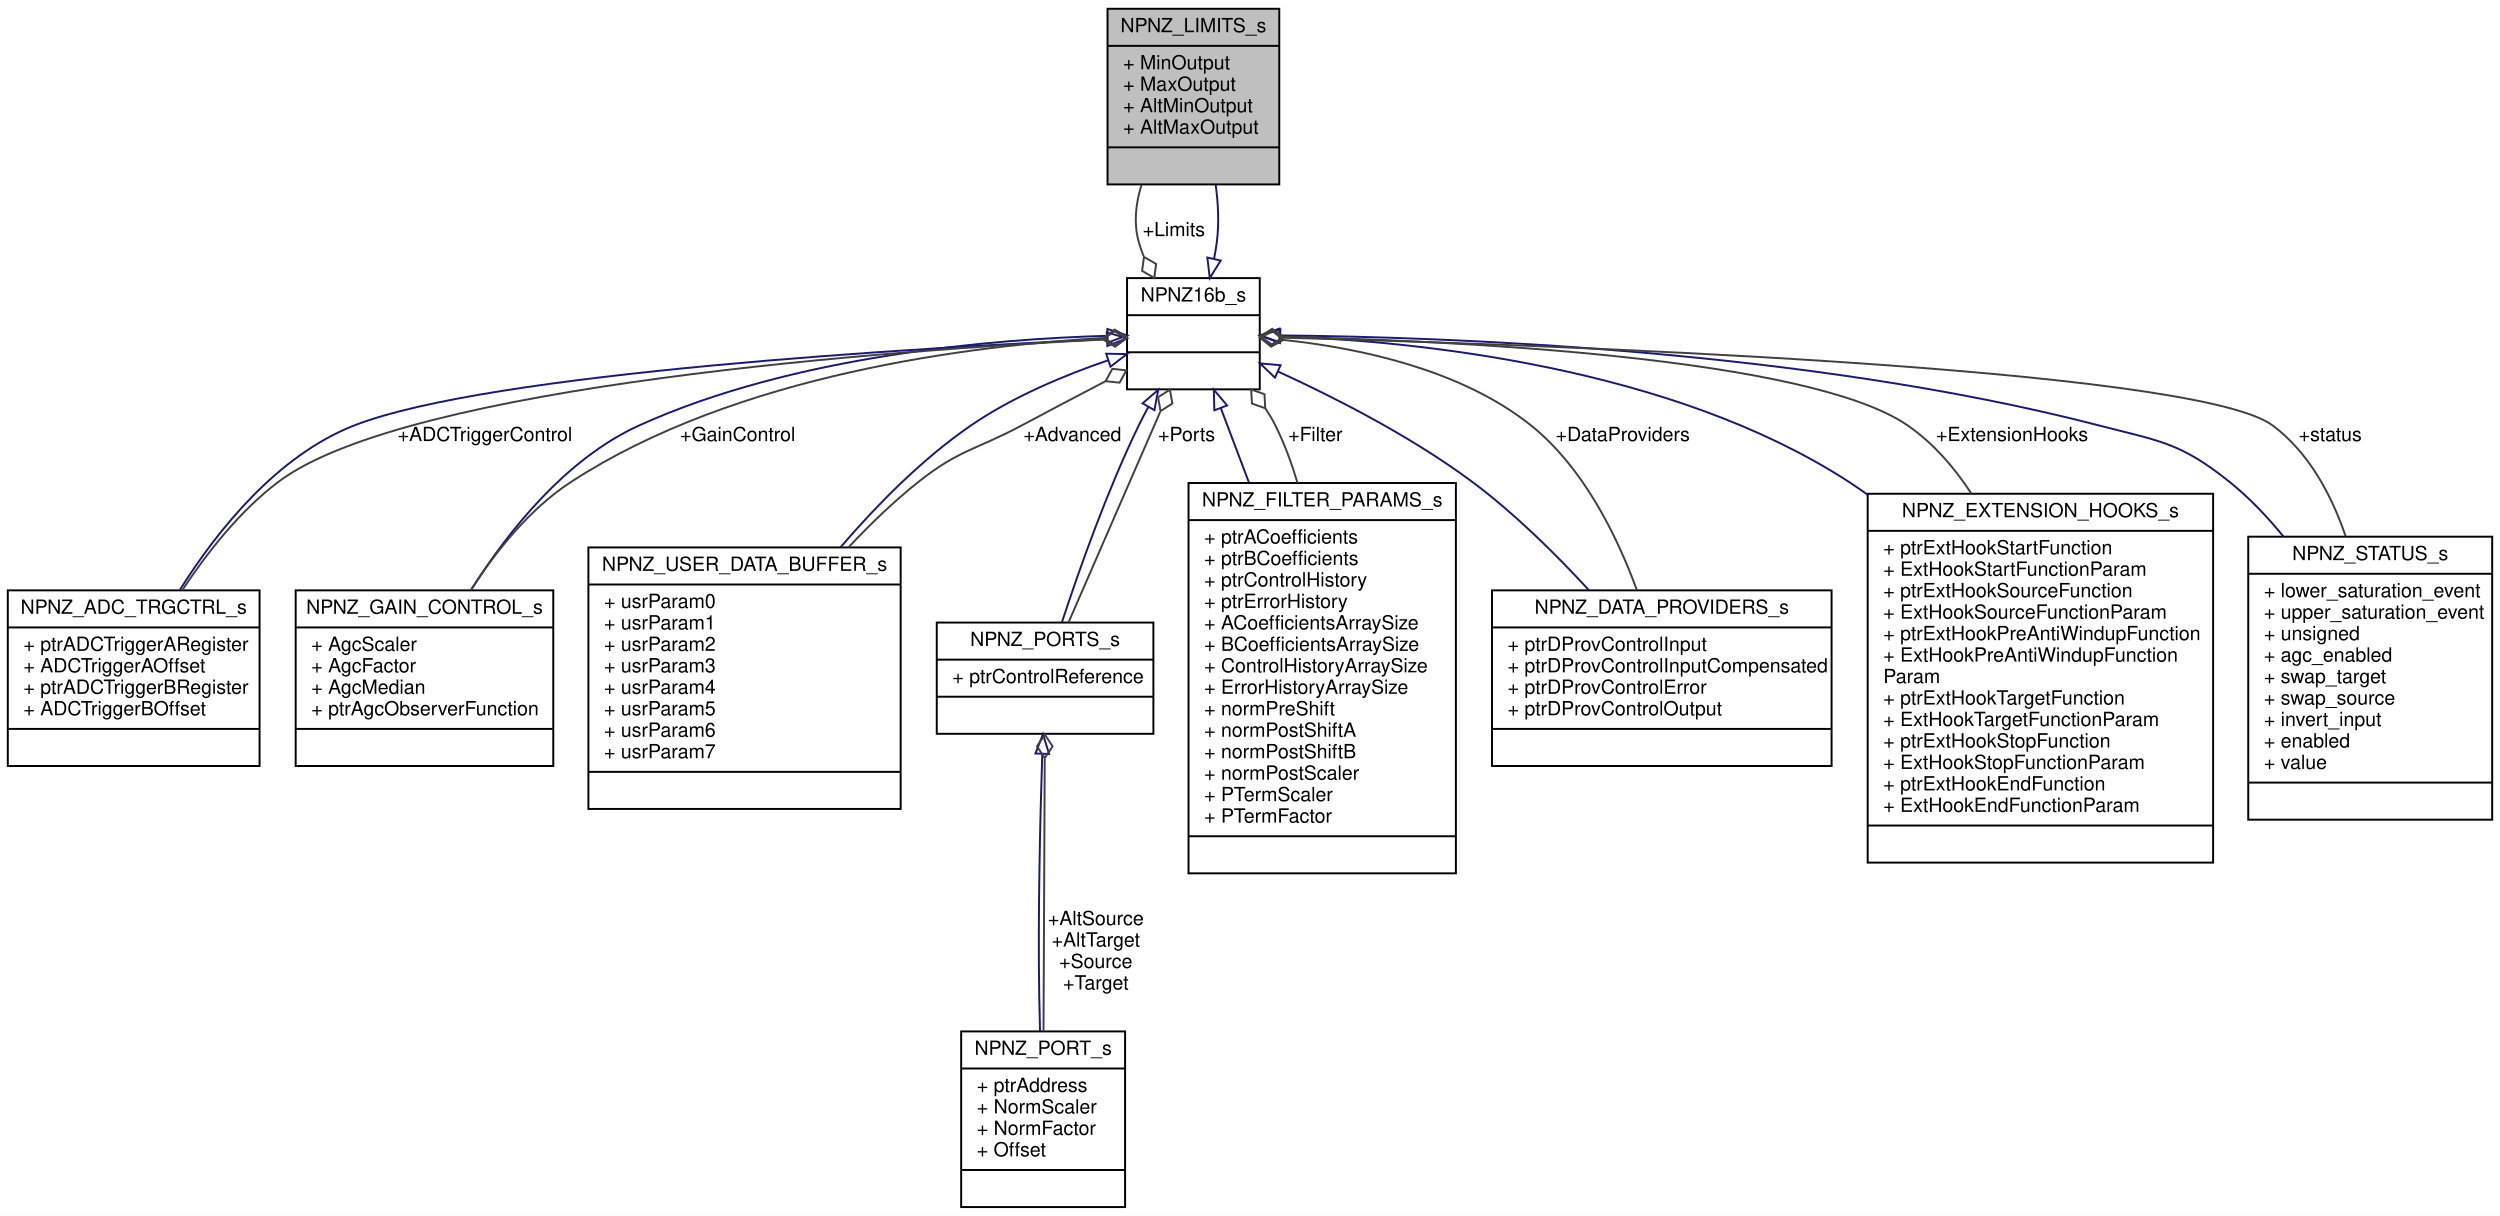
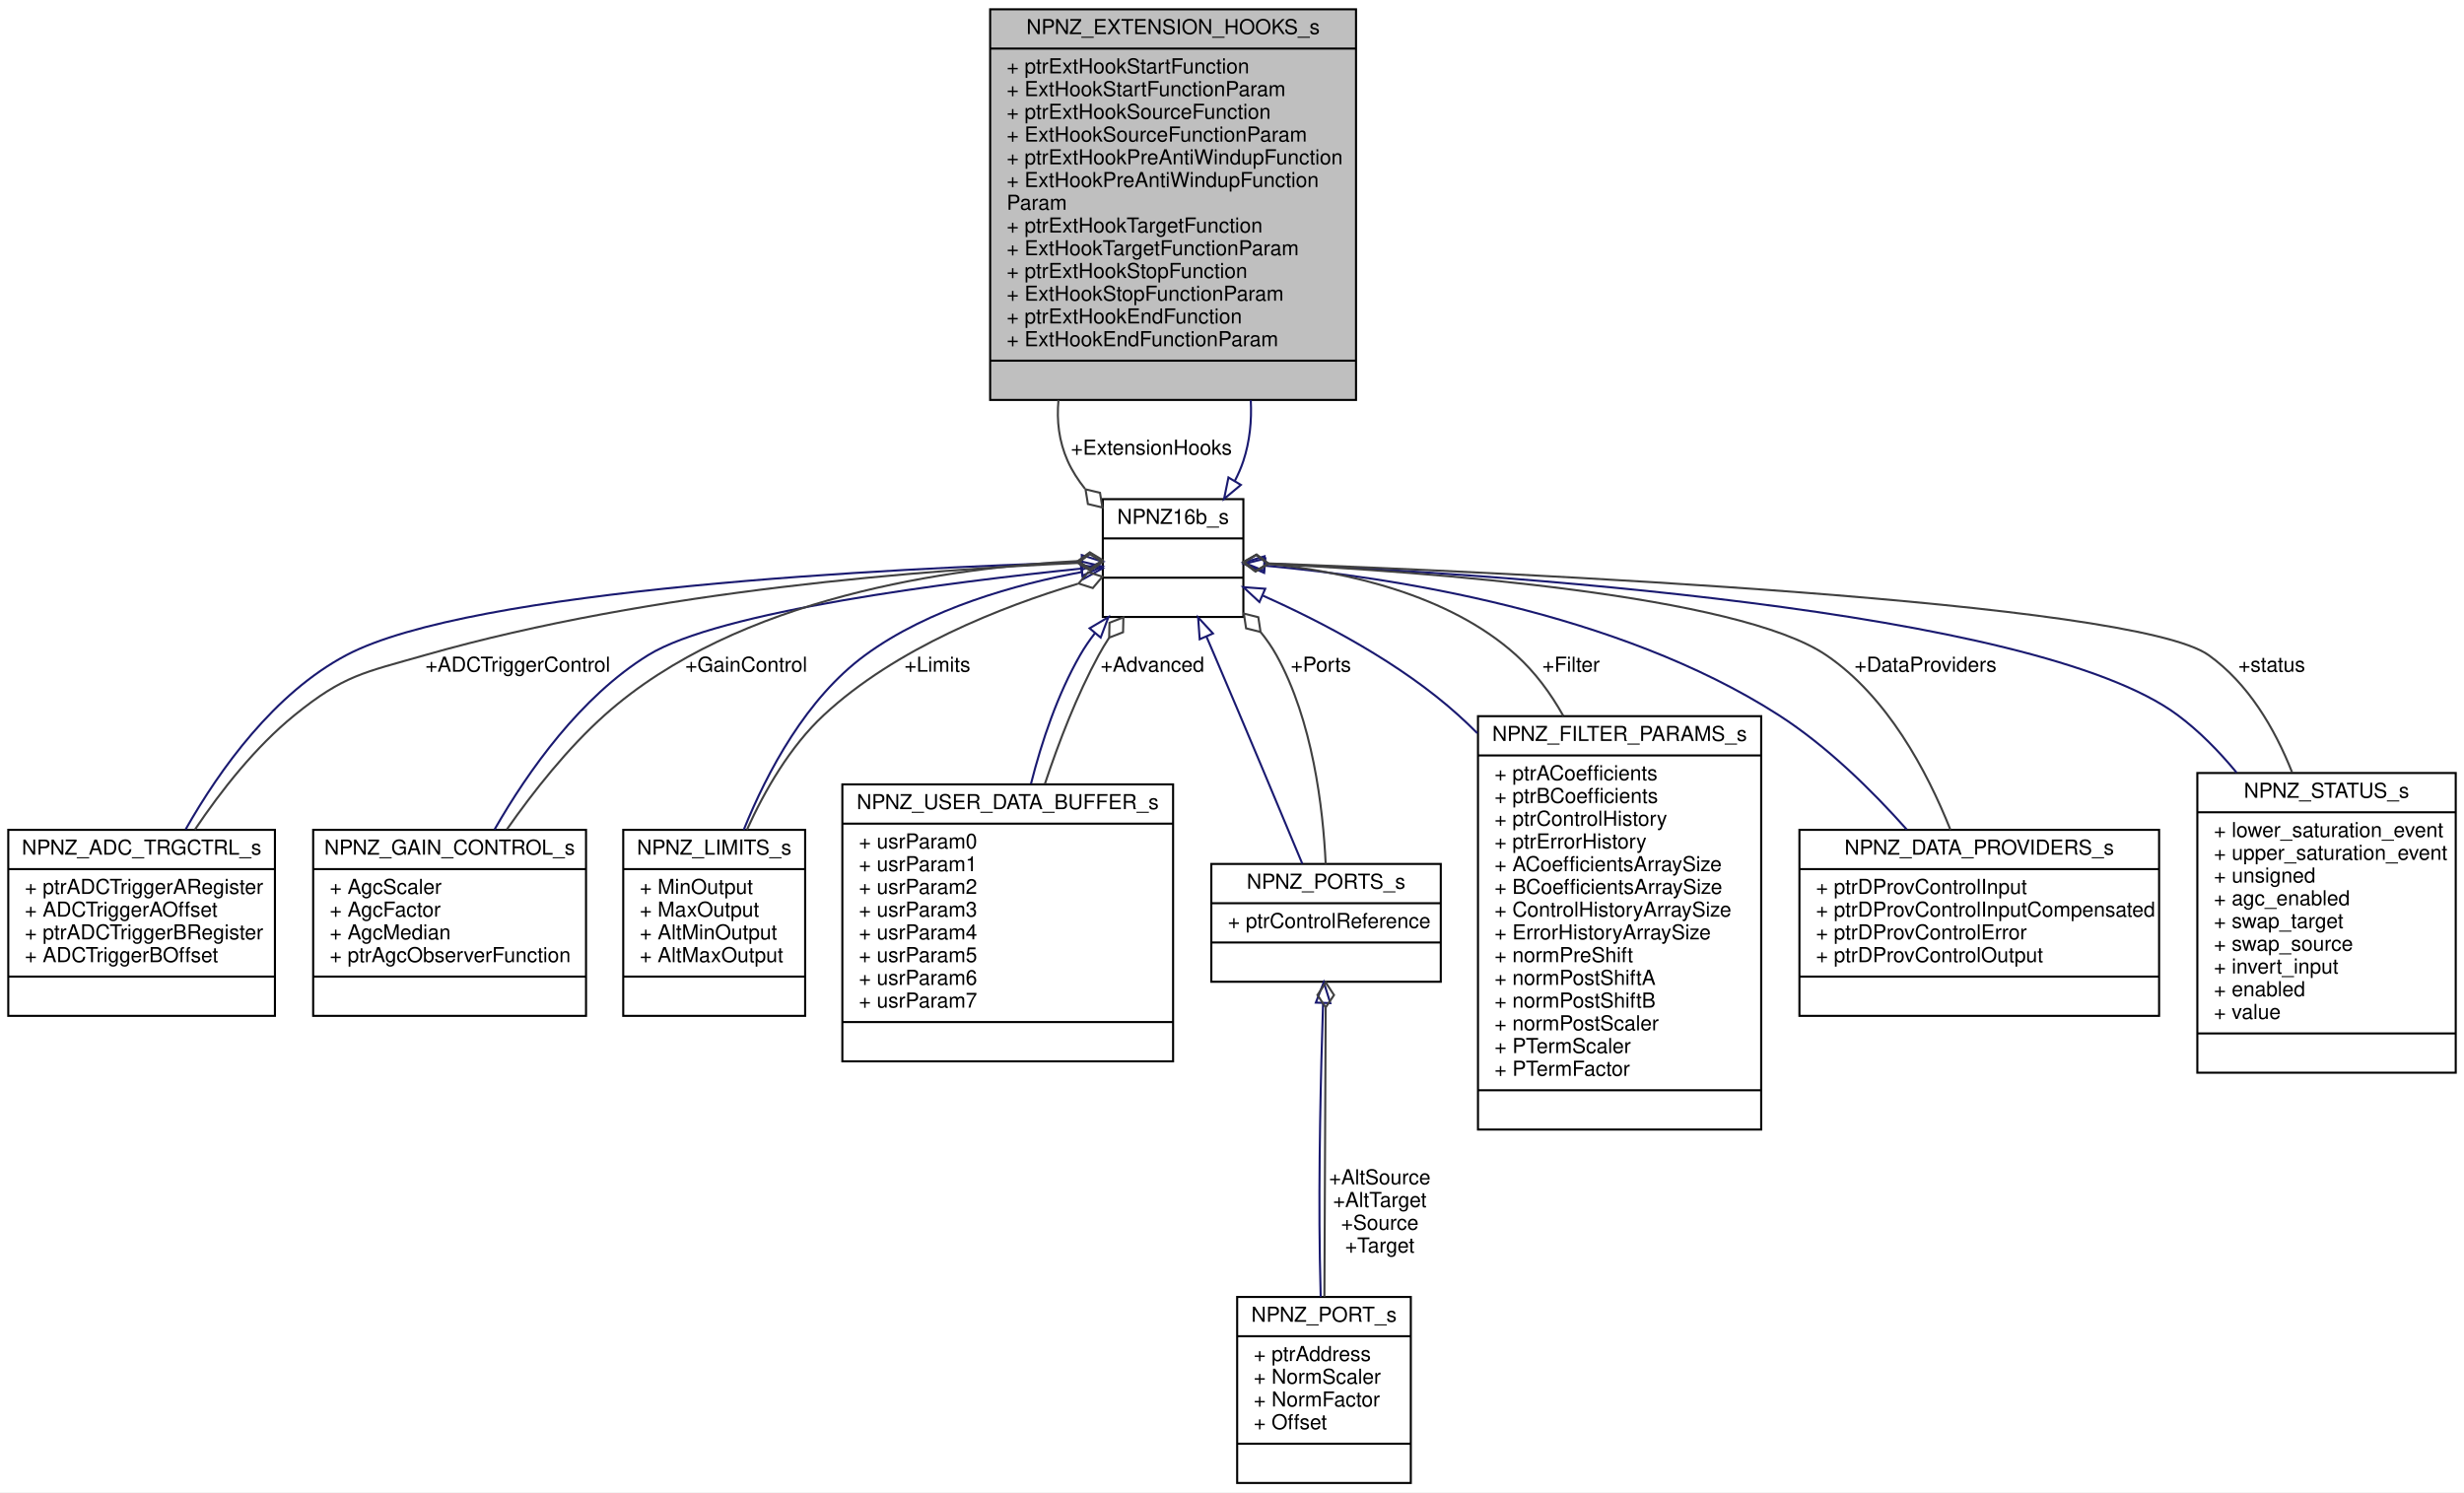
- <svg xmlns="http://www.w3.org/2000/svg" xmlns:xlink="http://www.w3.org/1999/xlink" width="1281pt" height="623pt" viewBox="0.00 0.00 1281.00 623.00">
-   <g id="graph0" class="graph" transform="scale(1 1) rotate(0) translate(4 619)">
-     <polygon fill="white" stroke="transparent" points="-4,4 -4,-619 1277,-619 1277,4 -4,4" />
+ <svg xmlns="http://www.w3.org/2000/svg" xmlns:xlink="http://www.w3.org/1999/xlink" width="1192pt" height="722pt" viewBox="0.00 0.00 1192.00 722.00">
+   <g id="graph0" class="graph" transform="scale(1 1) rotate(0) translate(4 718)">
+     <polygon fill="white" stroke="transparent" points="-4,4 -4,-718 1188,-718 1188,4 -4,4" />
    <g id="node1" class="node">
      <g id="a_node1">
-         <a xlink:title="System Anti-Windup (Output Clamping) Thresholds.">
-           <polygon fill="#bfbfbf" stroke="black" points="563.5,-524.5 563.5,-614.5 651.5,-614.5 651.5,-524.5 563.5,-524.5" />
-           <text text-anchor="middle" x="607.5" y="-602.5" font-family="Helvetica,sans-Serif" font-size="10.00">NPNZ_LIMITS_s</text>
-           <polyline fill="none" stroke="black" points="563.5,-595.5 651.5,-595.5 " />
-           <text text-anchor="start" x="571.5" y="-583.5" font-family="Helvetica,sans-Serif" font-size="10.00">+ MinOutput</text>
-           <text text-anchor="start" x="571.5" y="-572.5" font-family="Helvetica,sans-Serif" font-size="10.00">+ MaxOutput</text>
-           <text text-anchor="start" x="571.5" y="-561.5" font-family="Helvetica,sans-Serif" font-size="10.00">+ AltMinOutput</text>
-           <text text-anchor="start" x="571.5" y="-550.5" font-family="Helvetica,sans-Serif" font-size="10.00">+ AltMaxOutput</text>
-           <polyline fill="none" stroke="black" points="563.5,-543.5 651.5,-543.5 " />
-           <text text-anchor="middle" x="607.5" y="-531.5" font-family="Helvetica,sans-Serif" font-size="10.00"> </text>
+         <a xlink:title="User Extension Function Call Parameters.">
+           <polygon fill="#bfbfbf" stroke="black" points="475,-524.5 475,-713.5 652,-713.5 652,-524.5 475,-524.5" />
+           <text text-anchor="middle" x="563.5" y="-701.5" font-family="Helvetica,sans-Serif" font-size="10.00">NPNZ_EXTENSION_HOOKS_s</text>
+           <polyline fill="none" stroke="black" points="475,-694.5 652,-694.5 " />
+           <text text-anchor="start" x="483" y="-682.5" font-family="Helvetica,sans-Serif" font-size="10.00">+ ptrExtHookStartFunction</text>
+           <text text-anchor="start" x="483" y="-671.5" font-family="Helvetica,sans-Serif" font-size="10.00">+ ExtHookStartFunctionParam</text>
+           <text text-anchor="start" x="483" y="-660.5" font-family="Helvetica,sans-Serif" font-size="10.00">+ ptrExtHookSourceFunction</text>
+           <text text-anchor="start" x="483" y="-649.5" font-family="Helvetica,sans-Serif" font-size="10.00">+ ExtHookSourceFunctionParam</text>
+           <text text-anchor="start" x="483" y="-638.5" font-family="Helvetica,sans-Serif" font-size="10.00">+ ptrExtHookPreAntiWindupFunction</text>
+           <text text-anchor="start" x="483" y="-627.5" font-family="Helvetica,sans-Serif" font-size="10.00">+ ExtHookPreAntiWindupFunction</text>
+           <text text-anchor="start" x="483" y="-616.5" font-family="Helvetica,sans-Serif" font-size="10.00">Param</text>
+           <text text-anchor="start" x="483" y="-605.5" font-family="Helvetica,sans-Serif" font-size="10.00">+ ptrExtHookTargetFunction</text>
+           <text text-anchor="start" x="483" y="-594.5" font-family="Helvetica,sans-Serif" font-size="10.00">+ ExtHookTargetFunctionParam</text>
+           <text text-anchor="start" x="483" y="-583.5" font-family="Helvetica,sans-Serif" font-size="10.00">+ ptrExtHookStopFunction</text>
+           <text text-anchor="start" x="483" y="-572.5" font-family="Helvetica,sans-Serif" font-size="10.00">+ ExtHookStopFunctionParam</text>
+           <text text-anchor="start" x="483" y="-561.5" font-family="Helvetica,sans-Serif" font-size="10.00">+ ptrExtHookEndFunction</text>
+           <text text-anchor="start" x="483" y="-550.5" font-family="Helvetica,sans-Serif" font-size="10.00">+ ExtHookEndFunctionParam</text>
+           <polyline fill="none" stroke="black" points="475,-543.5 652,-543.5 " />
+           <text text-anchor="middle" x="563.5" y="-531.5" font-family="Helvetica,sans-Serif" font-size="10.00"> </text>
        </a>
      </g>
    </g>
    <g id="node2" class="node">
      <g id="a_node2">
-         <a xlink:href="a01621.html" target="_top" xlink:title="Global NPNZ controller data object.">
-           <polygon fill="white" stroke="black" points="573.5,-419.5 573.5,-476.5 641.5,-476.5 641.5,-419.5 573.5,-419.5" />
-           <text text-anchor="middle" x="607.5" y="-464.5" font-family="Helvetica,sans-Serif" font-size="10.00">NPNZ16b_s</text>
-           <polyline fill="none" stroke="black" points="573.5,-457.5 641.5,-457.5 " />
-           <text text-anchor="middle" x="607.5" y="-445.5" font-family="Helvetica,sans-Serif" font-size="10.00"> </text>
-           <polyline fill="none" stroke="black" points="573.5,-438.5 641.5,-438.5 " />
-           <text text-anchor="middle" x="607.5" y="-426.5" font-family="Helvetica,sans-Serif" font-size="10.00"> </text>
-         </a>
-       </g>
-     </g>
-     <g id="edge6" class="edge">
-       <path fill="none" stroke="#404040" d="M580.91,-524.23C577.93,-514.7 576.81,-504.6 579.5,-495 580.19,-492.54 581.05,-490.08 582.04,-487.65" />
-       <polygon fill="none" stroke="#404040" points="582.18,-487.37 581.21,-480.22 587.43,-476.58 588.4,-483.73 582.18,-487.37" />
-       <text text-anchor="middle" x="597.5" y="-498" font-family="Helvetica,sans-Serif" font-size="10.00"> +Limits</text>
+         <a xlink:href="a01609.html" target="_top" xlink:title="Global NPNZ controller data object.">
+           <polygon fill="white" stroke="black" points="529.5,-419.5 529.5,-476.5 597.5,-476.5 597.5,-419.5 529.5,-419.5" />
+           <text text-anchor="middle" x="563.5" y="-464.5" font-family="Helvetica,sans-Serif" font-size="10.00">NPNZ16b_s</text>
+           <polyline fill="none" stroke="black" points="529.5,-457.5 597.5,-457.5 " />
+           <text text-anchor="middle" x="563.5" y="-445.5" font-family="Helvetica,sans-Serif" font-size="10.00"> </text>
+           <polyline fill="none" stroke="black" points="529.5,-438.5 597.5,-438.5 " />
+           <text text-anchor="middle" x="563.5" y="-426.5" font-family="Helvetica,sans-Serif" font-size="10.00"> </text>
+         </a>
+       </g>
+     </g>
+     <g id="edge18" class="edge">
+       <path fill="none" stroke="#404040" d="M508.06,-524.44C507.11,-514.47 508.27,-504.51 512.5,-495 514.63,-490.22 517.52,-485.73 520.86,-481.56" />
+       <polygon fill="none" stroke="#404040" points="521.14,-481.26 522.29,-474.14 529.3,-472.47 528.15,-479.58 521.14,-481.26" />
+       <text text-anchor="middle" x="553" y="-498" font-family="Helvetica,sans-Serif" font-size="10.00"> +ExtensionHooks</text>
    </g>
    <g id="edge1" class="edge">
-       <path fill="none" stroke="midnightblue" d="M618.08,-486.33C618.65,-489.25 619.14,-492.16 619.5,-495 620.72,-504.49 620.23,-514.63 618.92,-524.26" />
-       <polygon fill="none" stroke="midnightblue" points="621.48,-485.51 615.89,-476.51 614.65,-487.03 621.48,-485.51" />
+       <path fill="none" stroke="midnightblue" d="M593.33,-485.26C594.98,-488.43 596.41,-491.69 597.5,-495 600.62,-504.47 601.59,-514.41 601.08,-524.36" />
+       <polygon fill="none" stroke="midnightblue" points="596.29,-483.4 588.16,-476.61 590.28,-486.99 596.29,-483.4" />
    </g>
    <g id="node3" class="node">
      <g id="a_node3">
-         <a xlink:href="a01605.html" target="_top" xlink:title="Automated ADC Trigger handling.">
+         <a xlink:href="a01593.html" target="_top" xlink:title="Automated ADC Trigger handling.">
          <polygon fill="white" stroke="black" points="0,-226.5 0,-316.5 129,-316.5 129,-226.5 0,-226.5" />
          <text text-anchor="middle" x="64.5" y="-304.5" font-family="Helvetica,sans-Serif" font-size="10.00">NPNZ_ADC_TRGCTRL_s</text>
          <polyline fill="none" stroke="black" points="0,-297.5 129,-297.5 " />
          <text text-anchor="start" x="8" y="-285.5" font-family="Helvetica,sans-Serif" font-size="10.00">+ ptrADCTriggerARegister</text>
          <text text-anchor="start" x="8" y="-274.5" font-family="Helvetica,sans-Serif" font-size="10.00">+ ADCTriggerAOffset</text>
          <text text-anchor="start" x="8" y="-263.5" font-family="Helvetica,sans-Serif" font-size="10.00">+ ptrADCTriggerBRegister</text>
          <text text-anchor="start" x="8" y="-252.5" font-family="Helvetica,sans-Serif" font-size="10.00">+ ADCTriggerBOffset</text>
          <polyline fill="none" stroke="black" points="0,-245.5 129,-245.5 " />
          <text text-anchor="middle" x="64.5" y="-233.5" font-family="Helvetica,sans-Serif" font-size="10.00"> </text>
        </a>
      </g>
    </g>
    <g id="edge3" class="edge">
-       <path fill="none" stroke="midnightblue" d="M563.1,-445.21C467.86,-440.89 247,-428.19 177.5,-401 138.08,-385.57 107.53,-347.51 88.19,-316.78" />
-       <polygon fill="none" stroke="midnightblue" points="563.12,-448.71 573.26,-445.66 563.43,-441.72 563.12,-448.71" />
+       <path fill="none" stroke="midnightblue" d="M519.18,-445.93C428.32,-443.09 224.34,-433.21 163.5,-401 128.78,-382.62 102.5,-346.11 85.78,-316.69" />
+       <polygon fill="none" stroke="midnightblue" points="519.33,-449.43 529.43,-446.23 519.54,-442.44 519.33,-449.43" />
    </g>
    <g id="node4" class="node">
      <g id="a_node4">
-         <a xlink:href="a01597.html" target="_top" xlink:title="Adaptive Gain Control Modulation Parameters.">
+         <a xlink:href="a01585.html" target="_top" xlink:title="Adaptive Gain Control Modulation Parameters.">
          <polygon fill="white" stroke="black" points="147.5,-226.5 147.5,-316.5 279.5,-316.5 279.5,-226.5 147.5,-226.5" />
          <text text-anchor="middle" x="213.5" y="-304.5" font-family="Helvetica,sans-Serif" font-size="10.00">NPNZ_GAIN_CONTROL_s</text>
          <polyline fill="none" stroke="black" points="147.5,-297.5 279.5,-297.5 " />
          <text text-anchor="start" x="155.5" y="-285.5" font-family="Helvetica,sans-Serif" font-size="10.00">+ AgcScaler</text>
          <text text-anchor="start" x="155.5" y="-274.5" font-family="Helvetica,sans-Serif" font-size="10.00">+ AgcFactor</text>
          <text text-anchor="start" x="155.5" y="-263.5" font-family="Helvetica,sans-Serif" font-size="10.00">+ AgcMedian</text>
          <text text-anchor="start" x="155.5" y="-252.5" font-family="Helvetica,sans-Serif" font-size="10.00">+ ptrAgcObserverFunction</text>
          <polyline fill="none" stroke="black" points="147.5,-245.5 279.5,-245.5 " />
          <text text-anchor="middle" x="213.5" y="-233.5" font-family="Helvetica,sans-Serif" font-size="10.00"> </text>
        </a>
      </g>
    </g>
    <g id="edge5" class="edge">
-       <path fill="none" stroke="midnightblue" d="M563.27,-446.93C505.58,-445.29 402.71,-436.97 323.5,-401 285.8,-383.88 256.26,-346.64 237.33,-316.63" />
-       <polygon fill="none" stroke="midnightblue" points="563.42,-450.43 573.5,-447.16 563.58,-443.44 563.42,-450.43" />
+       <path fill="none" stroke="midnightblue" d="M519.18,-442.91C456,-436.41 343.88,-422.28 309.5,-401 276.94,-380.85 251.66,-345.28 235.24,-316.66" />
+       <polygon fill="none" stroke="midnightblue" points="518.95,-446.4 529.25,-443.92 519.65,-439.44 518.95,-446.4" />
    </g>
    <g id="node5" class="node">
      <g id="a_node5">
-         <a xlink:href="a01617.html" target="_top" xlink:title="User Data Space for Advanced Control Functions.">
-           <polygon fill="white" stroke="black" points="297.5,-204.5 297.5,-338.5 457.5,-338.5 457.5,-204.5 297.5,-204.5" />
-           <text text-anchor="middle" x="377.5" y="-326.5" font-family="Helvetica,sans-Serif" font-size="10.00">NPNZ_USER_DATA_BUFFER_s</text>
-           <polyline fill="none" stroke="black" points="297.5,-319.5 457.5,-319.5 " />
-           <text text-anchor="start" x="305.5" y="-307.5" font-family="Helvetica,sans-Serif" font-size="10.00">+ usrParam0</text>
-           <text text-anchor="start" x="305.5" y="-296.5" font-family="Helvetica,sans-Serif" font-size="10.00">+ usrParam1</text>
-           <text text-anchor="start" x="305.5" y="-285.5" font-family="Helvetica,sans-Serif" font-size="10.00">+ usrParam2</text>
-           <text text-anchor="start" x="305.5" y="-274.5" font-family="Helvetica,sans-Serif" font-size="10.00">+ usrParam3</text>
-           <text text-anchor="start" x="305.5" y="-263.5" font-family="Helvetica,sans-Serif" font-size="10.00">+ usrParam4</text>
-           <text text-anchor="start" x="305.5" y="-252.5" font-family="Helvetica,sans-Serif" font-size="10.00">+ usrParam5</text>
-           <text text-anchor="start" x="305.5" y="-241.5" font-family="Helvetica,sans-Serif" font-size="10.00">+ usrParam6</text>
-           <text text-anchor="start" x="305.5" y="-230.5" font-family="Helvetica,sans-Serif" font-size="10.00">+ usrParam7</text>
-           <polyline fill="none" stroke="black" points="297.5,-223.5 457.5,-223.5 " />
-           <text text-anchor="middle" x="377.5" y="-211.5" font-family="Helvetica,sans-Serif" font-size="10.00"> </text>
-         </a>
-       </g>
-     </g>
-     <g id="edge8" class="edge">
-       <path fill="none" stroke="midnightblue" d="M563.87,-434.42C541.64,-426.8 514.87,-415.69 493.5,-401 468.73,-383.97 445.62,-360.64 426.64,-338.53" />
-       <polygon fill="none" stroke="midnightblue" points="562.81,-437.76 573.4,-437.57 565.01,-431.11 562.81,-437.76" />
+         <a xlink:href="a01589.html" target="_top" xlink:title="System Anti-Windup (Output Clamping) Thresholds.">
+           <polygon fill="white" stroke="black" points="297.5,-226.5 297.5,-316.5 385.5,-316.5 385.5,-226.5 297.5,-226.5" />
+           <text text-anchor="middle" x="341.5" y="-304.5" font-family="Helvetica,sans-Serif" font-size="10.00">NPNZ_LIMITS_s</text>
+           <polyline fill="none" stroke="black" points="297.5,-297.5 385.5,-297.5 " />
+           <text text-anchor="start" x="305.5" y="-285.5" font-family="Helvetica,sans-Serif" font-size="10.00">+ MinOutput</text>
+           <text text-anchor="start" x="305.5" y="-274.5" font-family="Helvetica,sans-Serif" font-size="10.00">+ MaxOutput</text>
+           <text text-anchor="start" x="305.5" y="-263.5" font-family="Helvetica,sans-Serif" font-size="10.00">+ AltMinOutput</text>
+           <text text-anchor="start" x="305.5" y="-252.5" font-family="Helvetica,sans-Serif" font-size="10.00">+ AltMaxOutput</text>
+           <polyline fill="none" stroke="black" points="297.5,-245.5 385.5,-245.5 " />
+           <text text-anchor="middle" x="341.5" y="-233.5" font-family="Helvetica,sans-Serif" font-size="10.00"> </text>
+         </a>
+       </g>
+     </g>
+     <g id="edge7" class="edge">
+       <path fill="none" stroke="midnightblue" d="M519.39,-441.25C487.75,-435.36 445.42,-423.7 414.5,-401 386.16,-380.2 367.25,-344.86 355.79,-316.5" />
+       <polygon fill="none" stroke="midnightblue" points="518.81,-444.7 529.26,-442.97 520.01,-437.81 518.81,-444.7" />
    </g>
    <g id="node6" class="node">
      <g id="a_node6">
-         <a xlink:href="a01589.html" target="_top" xlink:title="Filter Coefficient Arrays, Number Format Handling and Input/Output History Parameters.">
-           <polygon fill="white" stroke="black" points="476,-243 476,-300 587,-300 587,-243 476,-243" />
-           <text text-anchor="middle" x="531.5" y="-288" font-family="Helvetica,sans-Serif" font-size="10.00">NPNZ_PORTS_s</text>
-           <polyline fill="none" stroke="black" points="476,-281 587,-281 " />
-           <text text-anchor="start" x="484" y="-269" font-family="Helvetica,sans-Serif" font-size="10.00">+ ptrControlReference</text>
-           <polyline fill="none" stroke="black" points="476,-262 587,-262 " />
-           <text text-anchor="middle" x="531.5" y="-250" font-family="Helvetica,sans-Serif" font-size="10.00"> </text>
-         </a>
-       </g>
+         <a xlink:href="a01605.html" target="_top" xlink:title="User Data Space for Advanced Control Functions.">
+           <polygon fill="white" stroke="black" points="403.5,-204.5 403.5,-338.5 563.5,-338.5 563.5,-204.5 403.5,-204.5" />
+           <text text-anchor="middle" x="483.5" y="-326.5" font-family="Helvetica,sans-Serif" font-size="10.00">NPNZ_USER_DATA_BUFFER_s</text>
+           <polyline fill="none" stroke="black" points="403.5,-319.5 563.5,-319.5 " />
+           <text text-anchor="start" x="411.5" y="-307.5" font-family="Helvetica,sans-Serif" font-size="10.00">+ usrParam0</text>
+           <text text-anchor="start" x="411.5" y="-296.5" font-family="Helvetica,sans-Serif" font-size="10.00">+ usrParam1</text>
+           <text text-anchor="start" x="411.5" y="-285.5" font-family="Helvetica,sans-Serif" font-size="10.00">+ usrParam2</text>
+           <text text-anchor="start" x="411.5" y="-274.5" font-family="Helvetica,sans-Serif" font-size="10.00">+ usrParam3</text>
+           <text text-anchor="start" x="411.5" y="-263.5" font-family="Helvetica,sans-Serif" font-size="10.00">+ usrParam4</text>
+           <text text-anchor="start" x="411.5" y="-252.5" font-family="Helvetica,sans-Serif" font-size="10.00">+ usrParam5</text>
+           <text text-anchor="start" x="411.5" y="-241.5" font-family="Helvetica,sans-Serif" font-size="10.00">+ usrParam6</text>
+           <text text-anchor="start" x="411.5" y="-230.5" font-family="Helvetica,sans-Serif" font-size="10.00">+ usrParam7</text>
+           <polyline fill="none" stroke="black" points="403.5,-223.5 563.5,-223.5 " />
+           <text text-anchor="middle" x="483.5" y="-211.5" font-family="Helvetica,sans-Serif" font-size="10.00"> </text>
+         </a>
+       </g>
+     </g>
+     <g id="edge9" class="edge">
+       <path fill="none" stroke="midnightblue" d="M525.7,-411.67C523.04,-408.23 520.59,-404.65 518.5,-401 507.64,-382.04 500.03,-359.57 494.75,-338.76" />
+       <polygon fill="none" stroke="midnightblue" points="523.11,-414.02 532.22,-419.42 528.47,-409.52 523.11,-414.02" />
+     </g>
+     <g id="node7" class="node">
+       <g id="a_node7">
+         <a xlink:href="a01577.html" target="_top" xlink:title="Filter Coefficient Arrays, Number Format Handling and Input/Output History Parameters.">
+           <polygon fill="white" stroke="black" points="582,-243 582,-300 693,-300 693,-243 582,-243" />
+           <text text-anchor="middle" x="637.5" y="-288" font-family="Helvetica,sans-Serif" font-size="10.00">NPNZ_PORTS_s</text>
+           <polyline fill="none" stroke="black" points="582,-281 693,-281 " />
+           <text text-anchor="start" x="590" y="-269" font-family="Helvetica,sans-Serif" font-size="10.00">+ ptrControlReference</text>
+           <polyline fill="none" stroke="black" points="582,-262 693,-262 " />
+           <text text-anchor="middle" x="637.5" y="-250" font-family="Helvetica,sans-Serif" font-size="10.00"> </text>
+         </a>
+       </g>
+     </g>
+     <g id="edge11" class="edge">
+       <path fill="none" stroke="midnightblue" d="M579.59,-410.11C580.92,-407.03 582.23,-403.96 583.5,-401 598.34,-366.29 615.15,-326.16 626.01,-300.11" />
+       <polygon fill="none" stroke="midnightblue" points="576.37,-408.73 575.61,-419.29 582.8,-411.51 576.37,-408.73" />
+     </g>
+     <g id="node9" class="node">
+       <g id="a_node9">
+         <a xlink:href="a01581.html" target="_top" xlink:title="Filter Coefficient Arrays, Number Format Handling and Input/Output History Parameters.">
+           <polygon fill="white" stroke="black" points="711,-171.5 711,-371.5 848,-371.5 848,-171.5 711,-171.5" />
+           <text text-anchor="middle" x="779.5" y="-359.5" font-family="Helvetica,sans-Serif" font-size="10.00">NPNZ_FILTER_PARAMS_s</text>
+           <polyline fill="none" stroke="black" points="711,-352.5 848,-352.5 " />
+           <text text-anchor="start" x="719" y="-340.5" font-family="Helvetica,sans-Serif" font-size="10.00">+ ptrACoefficients</text>
+           <text text-anchor="start" x="719" y="-329.5" font-family="Helvetica,sans-Serif" font-size="10.00">+ ptrBCoefficients</text>
+           <text text-anchor="start" x="719" y="-318.5" font-family="Helvetica,sans-Serif" font-size="10.00">+ ptrControlHistory</text>
+           <text text-anchor="start" x="719" y="-307.5" font-family="Helvetica,sans-Serif" font-size="10.00">+ ptrErrorHistory</text>
+           <text text-anchor="start" x="719" y="-296.5" font-family="Helvetica,sans-Serif" font-size="10.00">+ ACoefficientsArraySize</text>
+           <text text-anchor="start" x="719" y="-285.5" font-family="Helvetica,sans-Serif" font-size="10.00">+ BCoefficientsArraySize</text>
+           <text text-anchor="start" x="719" y="-274.5" font-family="Helvetica,sans-Serif" font-size="10.00">+ ControlHistoryArraySize</text>
+           <text text-anchor="start" x="719" y="-263.5" font-family="Helvetica,sans-Serif" font-size="10.00">+ ErrorHistoryArraySize</text>
+           <text text-anchor="start" x="719" y="-252.5" font-family="Helvetica,sans-Serif" font-size="10.00">+ normPreShift</text>
+           <text text-anchor="start" x="719" y="-241.5" font-family="Helvetica,sans-Serif" font-size="10.00">+ normPostShiftA</text>
+           <text text-anchor="start" x="719" y="-230.5" font-family="Helvetica,sans-Serif" font-size="10.00">+ normPostShiftB</text>
+           <text text-anchor="start" x="719" y="-219.5" font-family="Helvetica,sans-Serif" font-size="10.00">+ normPostScaler</text>
+           <text text-anchor="start" x="719" y="-208.5" font-family="Helvetica,sans-Serif" font-size="10.00">+ PTermScaler</text>
+           <text text-anchor="start" x="719" y="-197.5" font-family="Helvetica,sans-Serif" font-size="10.00">+ PTermFactor</text>
+           <polyline fill="none" stroke="black" points="711,-190.5 848,-190.5 " />
+           <text text-anchor="middle" x="779.5" y="-178.5" font-family="Helvetica,sans-Serif" font-size="10.00"> </text>
+         </a>
+       </g>
+     </g>
+     <g id="edge15" class="edge">
+       <path fill="none" stroke="midnightblue" d="M606.97,-429.8C635.94,-416.88 673.67,-397.11 701.5,-372 704.6,-369.21 707.66,-366.28 710.69,-363.25" />
+       <polygon fill="none" stroke="midnightblue" points="605.27,-426.72 597.5,-433.92 608.07,-433.14 605.27,-426.72" />
+     </g>
+     <g id="node10" class="node">
+       <g id="a_node10">
+         <a xlink:href="a01597.html" target="_top" xlink:title="Data Provider Target Memory Addresses.">
+           <polygon fill="white" stroke="black" points="866.5,-226.5 866.5,-316.5 1040.5,-316.5 1040.5,-226.5 866.5,-226.5" />
+           <text text-anchor="middle" x="953.5" y="-304.5" font-family="Helvetica,sans-Serif" font-size="10.00">NPNZ_DATA_PROVIDERS_s</text>
+           <polyline fill="none" stroke="black" points="866.5,-297.5 1040.5,-297.5 " />
+           <text text-anchor="start" x="874.5" y="-285.5" font-family="Helvetica,sans-Serif" font-size="10.00">+ ptrDProvControlInput</text>
+           <text text-anchor="start" x="874.5" y="-274.5" font-family="Helvetica,sans-Serif" font-size="10.00">+ ptrDProvControlInputCompensated</text>
+           <text text-anchor="start" x="874.5" y="-263.5" font-family="Helvetica,sans-Serif" font-size="10.00">+ ptrDProvControlError</text>
+           <text text-anchor="start" x="874.5" y="-252.5" font-family="Helvetica,sans-Serif" font-size="10.00">+ ptrDProvControlOutput</text>
+           <polyline fill="none" stroke="black" points="866.5,-245.5 1040.5,-245.5 " />
+           <text text-anchor="middle" x="953.5" y="-233.5" font-family="Helvetica,sans-Serif" font-size="10.00"> </text>
+         </a>
+       </g>
+     </g>
+     <g id="edge17" class="edge">
+       <path fill="none" stroke="midnightblue" d="M607.88,-444.31C668.45,-438.81 778.4,-422.16 856.5,-372 879.64,-357.14 901.41,-335.78 918.43,-316.66" />
+       <polygon fill="none" stroke="midnightblue" points="607.55,-440.83 597.88,-445.16 608.14,-447.8 607.55,-440.83" />
+     </g>
+     <g id="node11" class="node">
+       <g id="a_node11">
+         <a xlink:href="a01557.html" target="_top" xlink:title="NPNZ16b controller object status and control word.">
+           <polygon fill="white" stroke="black" points="1059,-199 1059,-344 1184,-344 1184,-199 1059,-199" />
+           <text text-anchor="middle" x="1121.5" y="-332" font-family="Helvetica,sans-Serif" font-size="10.00">NPNZ_STATUS_s</text>
+           <polyline fill="none" stroke="black" points="1059,-325 1184,-325 " />
+           <text text-anchor="start" x="1067" y="-313" font-family="Helvetica,sans-Serif" font-size="10.00">+ lower_saturation_event</text>
+           <text text-anchor="start" x="1067" y="-302" font-family="Helvetica,sans-Serif" font-size="10.00">+ upper_saturation_event</text>
+           <text text-anchor="start" x="1067" y="-291" font-family="Helvetica,sans-Serif" font-size="10.00">+ unsigned</text>
+           <text text-anchor="start" x="1067" y="-280" font-family="Helvetica,sans-Serif" font-size="10.00">+ agc_enabled</text>
+           <text text-anchor="start" x="1067" y="-269" font-family="Helvetica,sans-Serif" font-size="10.00">+ swap_target</text>
+           <text text-anchor="start" x="1067" y="-258" font-family="Helvetica,sans-Serif" font-size="10.00">+ swap_source</text>
+           <text text-anchor="start" x="1067" y="-247" font-family="Helvetica,sans-Serif" font-size="10.00">+ invert_input</text>
+           <text text-anchor="start" x="1067" y="-236" font-family="Helvetica,sans-Serif" font-size="10.00">+ enabled</text>
+           <text text-anchor="start" x="1067" y="-225" font-family="Helvetica,sans-Serif" font-size="10.00">+ value</text>
+           <polyline fill="none" stroke="black" points="1059,-218 1184,-218 " />
+           <text text-anchor="middle" x="1121.5" y="-206" font-family="Helvetica,sans-Serif" font-size="10.00"> </text>
+         </a>
+       </g>
+     </g>
+     <g id="edge20" class="edge">
+       <path fill="none" stroke="midnightblue" d="M607.69,-445.38C713.89,-440.67 979.85,-423.89 1049.5,-372 1059.93,-364.23 1069.48,-354.51 1077.97,-344.22" />
+       <polygon fill="none" stroke="midnightblue" points="607.46,-441.88 597.62,-445.81 607.76,-448.88 607.46,-441.88" />
+     </g>
+     <g id="edge2" class="edge">
+       <path fill="none" stroke="#404040" d="M90.29,-316.61C102.97,-335.5 119.61,-356.68 138.5,-372 162.44,-391.41 171.87,-392.51 201.5,-401 311.87,-432.61 447.38,-442.52 517.13,-445.61" />
+       <polygon fill="none" stroke="#404040" points="517.38,-445.62 523.54,-441.87 529.37,-446.11 523.21,-449.86 517.38,-445.62" />
+       <text text-anchor="middle" x="246.5" y="-393" font-family="Helvetica,sans-Serif" font-size="10.00"> +ADCTriggerControl</text>
+     </g>
+     <g id="edge4" class="edge">
+       <path fill="none" stroke="#404040" d="M241.2,-316.7C254.12,-335.16 270.6,-355.99 288.5,-372 352.9,-429.59 457.36,-443.51 517.29,-446.54" />
+       <polygon fill="none" stroke="#404040" points="517.38,-446.55 523.54,-442.79 529.37,-447.04 523.21,-450.79 517.38,-446.55" />
+       <text text-anchor="middle" x="357" y="-393" font-family="Helvetica,sans-Serif" font-size="10.00"> +GainControl</text>
+     </g>
+     <g id="edge6" class="edge">
+       <path fill="none" stroke="#404040" d="M357.37,-316.6C365.98,-335.59 378.24,-356.87 394.5,-372 429.33,-404.42 480.49,-424.44 517.39,-435.55" />
+       <polygon fill="none" stroke="#404040" points="517.78,-435.67 524.66,-433.48 529.32,-438.99 522.44,-441.17 517.78,-435.67" />
+       <text text-anchor="middle" x="449.5" y="-393" font-family="Helvetica,sans-Serif" font-size="10.00"> +Limits</text>
+     </g>
+     <g id="edge8" class="edge">
+       <path fill="none" stroke="#404040" d="M501.47,-338.67C508.29,-359.25 516.99,-381.62 527.5,-401 529.03,-403.83 530.74,-406.66 532.55,-409.45" />
+       <polygon fill="none" stroke="#404040" points="532.58,-409.49 539.3,-412.11 539.46,-419.32 532.74,-416.7 532.58,-409.49" />
+       <text text-anchor="middle" x="553.5" y="-393" font-family="Helvetica,sans-Serif" font-size="10.00"> +Advanced</text>
    </g>
    <g id="edge10" class="edge">
-       <path fill="none" stroke="midnightblue" d="M584.42,-410.47C582.68,-407.31 581.02,-404.12 579.5,-401 563.17,-367.37 548.81,-326.66 540.15,-300.2" />
-       <polygon fill="none" stroke="midnightblue" points="581.45,-412.32 589.46,-419.25 587.52,-408.84 581.45,-412.32" />
+       <path fill="none" stroke="#404040" d="M637.32,-300.01C636.04,-327.25 631.04,-369.34 613.5,-401 611.34,-404.89 608.74,-408.64 605.86,-412.19" />
+       <polygon fill="none" stroke="#404040" points="605.81,-412.25 604.73,-419.38 597.74,-421.13 598.81,-414 605.81,-412.25" />
+       <text text-anchor="middle" x="635" y="-393" font-family="Helvetica,sans-Serif" font-size="10.00"> +Ports</text>
    </g>
    <g id="node8" class="node">
      <g id="a_node8">
-         <a xlink:href="a01593.html" target="_top" xlink:title="Filter Coefficient Arrays, Number Format Handling and Input/Output History Parameters.">
-           <polygon fill="white" stroke="black" points="605,-171.5 605,-371.5 742,-371.5 742,-171.5 605,-171.5" />
-           <text text-anchor="middle" x="673.5" y="-359.5" font-family="Helvetica,sans-Serif" font-size="10.00">NPNZ_FILTER_PARAMS_s</text>
-           <polyline fill="none" stroke="black" points="605,-352.5 742,-352.5 " />
-           <text text-anchor="start" x="613" y="-340.5" font-family="Helvetica,sans-Serif" font-size="10.00">+ ptrACoefficients</text>
-           <text text-anchor="start" x="613" y="-329.5" font-family="Helvetica,sans-Serif" font-size="10.00">+ ptrBCoefficients</text>
-           <text text-anchor="start" x="613" y="-318.5" font-family="Helvetica,sans-Serif" font-size="10.00">+ ptrControlHistory</text>
-           <text text-anchor="start" x="613" y="-307.5" font-family="Helvetica,sans-Serif" font-size="10.00">+ ptrErrorHistory</text>
-           <text text-anchor="start" x="613" y="-296.5" font-family="Helvetica,sans-Serif" font-size="10.00">+ ACoefficientsArraySize</text>
-           <text text-anchor="start" x="613" y="-285.5" font-family="Helvetica,sans-Serif" font-size="10.00">+ BCoefficientsArraySize</text>
-           <text text-anchor="start" x="613" y="-274.5" font-family="Helvetica,sans-Serif" font-size="10.00">+ ControlHistoryArraySize</text>
-           <text text-anchor="start" x="613" y="-263.5" font-family="Helvetica,sans-Serif" font-size="10.00">+ ErrorHistoryArraySize</text>
-           <text text-anchor="start" x="613" y="-252.5" font-family="Helvetica,sans-Serif" font-size="10.00">+ normPreShift</text>
-           <text text-anchor="start" x="613" y="-241.5" font-family="Helvetica,sans-Serif" font-size="10.00">+ normPostShiftA</text>
-           <text text-anchor="start" x="613" y="-230.5" font-family="Helvetica,sans-Serif" font-size="10.00">+ normPostShiftB</text>
-           <text text-anchor="start" x="613" y="-219.5" font-family="Helvetica,sans-Serif" font-size="10.00">+ normPostScaler</text>
-           <text text-anchor="start" x="613" y="-208.5" font-family="Helvetica,sans-Serif" font-size="10.00">+ PTermScaler</text>
-           <text text-anchor="start" x="613" y="-197.5" font-family="Helvetica,sans-Serif" font-size="10.00">+ PTermFactor</text>
-           <polyline fill="none" stroke="black" points="605,-190.5 742,-190.5 " />
-           <text text-anchor="middle" x="673.5" y="-178.5" font-family="Helvetica,sans-Serif" font-size="10.00"> </text>
-         </a>
-       </g>
+         <a xlink:href="a01573.html" target="_top" xlink:title="Data Input/Output Port declaration of memory addresses, signal offsets and normalization settings.">
+           <polygon fill="white" stroke="black" points="594.5,-0.5 594.5,-90.5 678.5,-90.5 678.5,-0.5 594.5,-0.5" />
+           <text text-anchor="middle" x="636.5" y="-78.5" font-family="Helvetica,sans-Serif" font-size="10.00">NPNZ_PORT_s</text>
+           <polyline fill="none" stroke="black" points="594.5,-71.5 678.5,-71.5 " />
+           <text text-anchor="start" x="602.5" y="-59.5" font-family="Helvetica,sans-Serif" font-size="10.00">+ ptrAddress</text>
+           <text text-anchor="start" x="602.5" y="-48.5" font-family="Helvetica,sans-Serif" font-size="10.00">+ NormScaler</text>
+           <text text-anchor="start" x="602.5" y="-37.5" font-family="Helvetica,sans-Serif" font-size="10.00">+ NormFactor</text>
+           <text text-anchor="start" x="602.5" y="-26.5" font-family="Helvetica,sans-Serif" font-size="10.00">+ Offset</text>
+           <polyline fill="none" stroke="black" points="594.5,-19.5 678.5,-19.5 " />
+           <text text-anchor="middle" x="636.5" y="-7.5" font-family="Helvetica,sans-Serif" font-size="10.00"> </text>
+         </a>
+       </g>
+     </g>
+     <g id="edge13" class="edge">
+       <path fill="none" stroke="midnightblue" d="M636.06,-232.74C634.99,-200.01 633.82,-151.38 634.5,-109 634.6,-103.03 634.74,-96.74 634.91,-90.54" />
+       <polygon fill="none" stroke="midnightblue" points="632.56,-232.91 636.4,-242.78 639.56,-232.67 632.56,-232.91" />
+     </g>
+     <g id="edge12" class="edge">
+       <path fill="none" stroke="#404040" d="M636.7,-90.61C636.88,-131.24 637.15,-191.01 637.32,-230.34" />
+       <polygon fill="none" stroke="#404040" points="637.32,-230.58 641.35,-236.57 637.38,-242.58 633.35,-236.6 637.32,-230.58" />
+       <text text-anchor="middle" x="663.5" y="-145" font-family="Helvetica,sans-Serif" font-size="10.00"> +AltSource</text>
+       <text text-anchor="middle" x="663.5" y="-134" font-family="Helvetica,sans-Serif" font-size="10.00">+AltTarget</text>
+       <text text-anchor="middle" x="663.5" y="-123" font-family="Helvetica,sans-Serif" font-size="10.00">+Source</text>
+       <text text-anchor="middle" x="663.5" y="-112" font-family="Helvetica,sans-Serif" font-size="10.00">+Target</text>
    </g>
    <g id="edge14" class="edge">
-       <path fill="none" stroke="midnightblue" d="M621.56,-409.83C625.86,-398.45 630.82,-385.36 635.92,-371.87" />
-       <polygon fill="none" stroke="midnightblue" points="618.22,-408.76 617.96,-419.35 624.77,-411.23 618.22,-408.76" />
-     </g>
-     <g id="node9" class="node">
-       <g id="a_node9">
-         <a xlink:href="a01609.html" target="_top" xlink:title="Data Provider Target Memory Addresses.">
-           <polygon fill="white" stroke="black" points="760.5,-226.5 760.5,-316.5 934.5,-316.5 934.5,-226.5 760.5,-226.5" />
-           <text text-anchor="middle" x="847.5" y="-304.5" font-family="Helvetica,sans-Serif" font-size="10.00">NPNZ_DATA_PROVIDERS_s</text>
-           <polyline fill="none" stroke="black" points="760.5,-297.5 934.5,-297.5 " />
-           <text text-anchor="start" x="768.5" y="-285.5" font-family="Helvetica,sans-Serif" font-size="10.00">+ ptrDProvControlInput</text>
-           <text text-anchor="start" x="768.5" y="-274.5" font-family="Helvetica,sans-Serif" font-size="10.00">+ ptrDProvControlInputCompensated</text>
-           <text text-anchor="start" x="768.5" y="-263.5" font-family="Helvetica,sans-Serif" font-size="10.00">+ ptrDProvControlError</text>
-           <text text-anchor="start" x="768.5" y="-252.5" font-family="Helvetica,sans-Serif" font-size="10.00">+ ptrDProvControlOutput</text>
-           <polyline fill="none" stroke="black" points="760.5,-245.5 934.5,-245.5 " />
-           <text text-anchor="middle" x="847.5" y="-233.5" font-family="Helvetica,sans-Serif" font-size="10.00"> </text>
-         </a>
-       </g>
+       <path fill="none" stroke="#404040" d="M752.26,-371.66C746.13,-382.59 738.65,-392.73 729.5,-401 696.76,-430.6 646.59,-441.36 609.97,-445.16" />
+       <polygon fill="none" stroke="#404040" points="609.59,-445.2 603.96,-449.7 597.64,-446.24 603.27,-441.73 609.59,-445.2" />
+       <text text-anchor="middle" x="756" y="-393" font-family="Helvetica,sans-Serif" font-size="10.00"> +Filter</text>
    </g>
    <g id="edge16" class="edge">
-       <path fill="none" stroke="midnightblue" d="M650.83,-428.64C680.32,-415.13 719.47,-395.13 750.5,-372 771.97,-356 793.06,-335.16 810.06,-316.7" />
-       <polygon fill="none" stroke="midnightblue" points="649.29,-425.49 641.62,-432.8 652.17,-431.87 649.29,-425.49" />
-     </g>
-     <g id="node10" class="node">
-       <g id="a_node10">
-         <a xlink:href="a01613.html" target="_top" xlink:title="User Extension Function Call Parameters.">
-           <polygon fill="white" stroke="black" points="953,-177 953,-366 1130,-366 1130,-177 953,-177" />
-           <text text-anchor="middle" x="1041.5" y="-354" font-family="Helvetica,sans-Serif" font-size="10.00">NPNZ_EXTENSION_HOOKS_s</text>
-           <polyline fill="none" stroke="black" points="953,-347 1130,-347 " />
-           <text text-anchor="start" x="961" y="-335" font-family="Helvetica,sans-Serif" font-size="10.00">+ ptrExtHookStartFunction</text>
-           <text text-anchor="start" x="961" y="-324" font-family="Helvetica,sans-Serif" font-size="10.00">+ ExtHookStartFunctionParam</text>
-           <text text-anchor="start" x="961" y="-313" font-family="Helvetica,sans-Serif" font-size="10.00">+ ptrExtHookSourceFunction</text>
-           <text text-anchor="start" x="961" y="-302" font-family="Helvetica,sans-Serif" font-size="10.00">+ ExtHookSourceFunctionParam</text>
-           <text text-anchor="start" x="961" y="-291" font-family="Helvetica,sans-Serif" font-size="10.00">+ ptrExtHookPreAntiWindupFunction</text>
-           <text text-anchor="start" x="961" y="-280" font-family="Helvetica,sans-Serif" font-size="10.00">+ ExtHookPreAntiWindupFunction</text>
-           <text text-anchor="start" x="961" y="-269" font-family="Helvetica,sans-Serif" font-size="10.00">Param</text>
-           <text text-anchor="start" x="961" y="-258" font-family="Helvetica,sans-Serif" font-size="10.00">+ ptrExtHookTargetFunction</text>
-           <text text-anchor="start" x="961" y="-247" font-family="Helvetica,sans-Serif" font-size="10.00">+ ExtHookTargetFunctionParam</text>
-           <text text-anchor="start" x="961" y="-236" font-family="Helvetica,sans-Serif" font-size="10.00">+ ptrExtHookStopFunction</text>
-           <text text-anchor="start" x="961" y="-225" font-family="Helvetica,sans-Serif" font-size="10.00">+ ExtHookStopFunctionParam</text>
-           <text text-anchor="start" x="961" y="-214" font-family="Helvetica,sans-Serif" font-size="10.00">+ ptrExtHookEndFunction</text>
-           <text text-anchor="start" x="961" y="-203" font-family="Helvetica,sans-Serif" font-size="10.00">+ ExtHookEndFunctionParam</text>
-           <polyline fill="none" stroke="black" points="953,-196 1130,-196 " />
-           <text text-anchor="middle" x="1041.5" y="-184" font-family="Helvetica,sans-Serif" font-size="10.00"> </text>
-         </a>
-       </g>
-     </g>
-     <g id="edge18" class="edge">
-       <path fill="none" stroke="midnightblue" d="M652.35,-446.7C720.59,-444.23 852.18,-431.38 943.5,-372 946.65,-369.95 949.78,-367.79 952.88,-365.53" />
-       <polygon fill="none" stroke="midnightblue" points="651.85,-443.21 641.96,-447.01 652.06,-450.21 651.85,-443.21" />
-     </g>
-     <g id="node11" class="node">
-       <g id="a_node11">
-         <a xlink:href="a01569.html" target="_top" xlink:title="NPNZ16b controller object status and control word.">
-           <polygon fill="white" stroke="black" points="1148,-199 1148,-344 1273,-344 1273,-199 1148,-199" />
-           <text text-anchor="middle" x="1210.5" y="-332" font-family="Helvetica,sans-Serif" font-size="10.00">NPNZ_STATUS_s</text>
-           <polyline fill="none" stroke="black" points="1148,-325 1273,-325 " />
-           <text text-anchor="start" x="1156" y="-313" font-family="Helvetica,sans-Serif" font-size="10.00">+ lower_saturation_event</text>
-           <text text-anchor="start" x="1156" y="-302" font-family="Helvetica,sans-Serif" font-size="10.00">+ upper_saturation_event</text>
-           <text text-anchor="start" x="1156" y="-291" font-family="Helvetica,sans-Serif" font-size="10.00">+ unsigned</text>
-           <text text-anchor="start" x="1156" y="-280" font-family="Helvetica,sans-Serif" font-size="10.00">+ agc_enabled</text>
-           <text text-anchor="start" x="1156" y="-269" font-family="Helvetica,sans-Serif" font-size="10.00">+ swap_target</text>
-           <text text-anchor="start" x="1156" y="-258" font-family="Helvetica,sans-Serif" font-size="10.00">+ swap_source</text>
-           <text text-anchor="start" x="1156" y="-247" font-family="Helvetica,sans-Serif" font-size="10.00">+ invert_input</text>
-           <text text-anchor="start" x="1156" y="-236" font-family="Helvetica,sans-Serif" font-size="10.00">+ enabled</text>
-           <text text-anchor="start" x="1156" y="-225" font-family="Helvetica,sans-Serif" font-size="10.00">+ value</text>
-           <polyline fill="none" stroke="black" points="1148,-218 1273,-218 " />
-           <text text-anchor="middle" x="1210.5" y="-206" font-family="Helvetica,sans-Serif" font-size="10.00"> </text>
-         </a>
-       </g>
-     </g>
-     <g id="edge20" class="edge">
-       <path fill="none" stroke="midnightblue" d="M651.74,-447.13C735.2,-446.38 921.02,-440.01 1071.5,-401 1102.91,-392.86 1113.2,-392.31 1138.5,-372 1148.48,-363.99 1157.73,-354.27 1166.06,-344.08" />
-       <polygon fill="none" stroke="midnightblue" points="651.58,-443.63 641.61,-447.19 651.63,-450.63 651.58,-443.63" />
-     </g>
-     <g id="edge2" class="edge">
-       <path fill="none" stroke="#404040" d="M89.48,-316.71C102.12,-335.84 118.93,-357.19 138.5,-372 204.6,-422.03 456.21,-439.74 561.13,-445.03" />
-       <polygon fill="none" stroke="#404040" points="561.19,-445.04 567.37,-441.33 573.17,-445.62 566.99,-449.32 561.19,-445.04" />
-       <text text-anchor="middle" x="244.5" y="-393" font-family="Helvetica,sans-Serif" font-size="10.00"> +ADCTriggerControl</text>
-     </g>
-     <g id="edge4" class="edge">
-       <path fill="none" stroke="#404040" d="M237.24,-316.67C249.96,-336.39 267.39,-358.23 288.5,-372 373.61,-427.5 495.22,-442.07 560.98,-445.8" />
-       <polygon fill="none" stroke="#404040" points="561.38,-445.82 567.57,-442.12 573.37,-446.41 567.18,-450.11 561.38,-445.82" />
-       <text text-anchor="middle" x="374" y="-393" font-family="Helvetica,sans-Serif" font-size="10.00"> +GainControl</text>
-     </g>
-     <g id="edge7" class="edge">
-       <path fill="none" stroke="#404040" d="M430.78,-338.56C441.91,-350.42 454.06,-362.13 466.5,-372 487.53,-388.69 495.82,-388.34 519.5,-401 533.41,-408.44 548.63,-416.44 562.43,-423.65" />
-       <polygon fill="none" stroke="#404040" points="562.51,-423.69 569.68,-422.92 573.15,-429.24 565.98,-430.01 562.51,-423.69" />
-       <text text-anchor="middle" x="545.5" y="-393" font-family="Helvetica,sans-Serif" font-size="10.00"> +Advanced</text>
-     </g>
-     <g id="edge9" class="edge">
-       <path fill="none" stroke="#404040" d="M543.49,-300.02C556.14,-329.07 576.19,-375.11 590.48,-407.92" />
-       <polygon fill="none" stroke="#404040" points="590.67,-408.35 596.73,-412.25 595.46,-419.35 589.39,-415.45 590.67,-408.35" />
-       <text text-anchor="middle" x="604" y="-393" font-family="Helvetica,sans-Serif" font-size="10.00"> +Ports</text>
-     </g>
-     <g id="node7" class="node">
-       <g id="a_node7">
-         <a xlink:href="a01585.html" target="_top" xlink:title="Data Input/Output Port declaration of memory addresses, signal offsets and normalization settings.">
-           <polygon fill="white" stroke="black" points="488.5,-0.5 488.5,-90.5 572.5,-90.5 572.5,-0.5 488.5,-0.5" />
-           <text text-anchor="middle" x="530.5" y="-78.5" font-family="Helvetica,sans-Serif" font-size="10.00">NPNZ_PORT_s</text>
-           <polyline fill="none" stroke="black" points="488.5,-71.5 572.5,-71.5 " />
-           <text text-anchor="start" x="496.5" y="-59.5" font-family="Helvetica,sans-Serif" font-size="10.00">+ ptrAddress</text>
-           <text text-anchor="start" x="496.5" y="-48.5" font-family="Helvetica,sans-Serif" font-size="10.00">+ NormScaler</text>
-           <text text-anchor="start" x="496.5" y="-37.5" font-family="Helvetica,sans-Serif" font-size="10.00">+ NormFactor</text>
-           <text text-anchor="start" x="496.5" y="-26.5" font-family="Helvetica,sans-Serif" font-size="10.00">+ Offset</text>
-           <polyline fill="none" stroke="black" points="488.5,-19.5 572.5,-19.5 " />
-           <text text-anchor="middle" x="530.5" y="-7.5" font-family="Helvetica,sans-Serif" font-size="10.00"> </text>
-         </a>
-       </g>
-     </g>
-     <g id="edge12" class="edge">
-       <path fill="none" stroke="midnightblue" d="M530.06,-232.74C528.99,-200.01 527.82,-151.38 528.5,-109 528.6,-103.03 528.74,-96.74 528.91,-90.54" />
-       <polygon fill="none" stroke="midnightblue" points="526.56,-232.91 530.4,-242.78 533.56,-232.67 526.56,-232.91" />
-     </g>
-     <g id="edge11" class="edge">
-       <path fill="none" stroke="#404040" d="M530.7,-90.61C530.88,-131.24 531.15,-191.01 531.32,-230.34" />
-       <polygon fill="none" stroke="#404040" points="531.32,-230.58 535.35,-236.57 531.38,-242.58 527.35,-236.6 531.32,-230.58" />
-       <text text-anchor="middle" x="557.5" y="-145" font-family="Helvetica,sans-Serif" font-size="10.00"> +AltSource</text>
-       <text text-anchor="middle" x="557.5" y="-134" font-family="Helvetica,sans-Serif" font-size="10.00">+AltTarget</text>
-       <text text-anchor="middle" x="557.5" y="-123" font-family="Helvetica,sans-Serif" font-size="10.00">+Source</text>
-       <text text-anchor="middle" x="557.5" y="-112" font-family="Helvetica,sans-Serif" font-size="10.00">+Target</text>
-     </g>
-     <g id="edge13" class="edge">
-       <path fill="none" stroke="#404040" d="M660.85,-371.52C657.83,-381.74 654.11,-391.76 649.5,-401 648.04,-403.94 646.33,-406.83 644.46,-409.64" />
-       <polygon fill="none" stroke="#404040" points="644.31,-409.82 643.9,-417.02 637.09,-419.41 637.51,-412.21 644.31,-409.82" />
-       <text text-anchor="middle" x="670" y="-393" font-family="Helvetica,sans-Serif" font-size="10.00"> +Filter</text>
-     </g>
-     <g id="edge15" class="edge">
-       <path fill="none" stroke="#404040" d="M834.74,-316.64C824.45,-344.69 807.21,-379.62 780.5,-401 744.31,-429.97 691.57,-440.79 653.85,-444.79" />
-       <polygon fill="none" stroke="#404040" points="653.63,-444.81 648.02,-449.33 641.68,-445.9 647.29,-441.37 653.63,-444.81" />
-       <text text-anchor="middle" x="827.5" y="-393" font-family="Helvetica,sans-Serif" font-size="10.00"> +DataProviders</text>
-     </g>
-     <g id="edge17" class="edge">
-       <path fill="none" stroke="#404040" d="M1006.14,-366.07C997.34,-379.59 986.58,-391.96 973.5,-401 922.65,-436.13 740.43,-444.43 653.84,-446.4" />
-       <polygon fill="none" stroke="#404040" points="653.78,-446.4 647.86,-450.52 641.78,-446.64 647.7,-442.52 653.78,-446.4" />
-       <text text-anchor="middle" x="1027" y="-393" font-family="Helvetica,sans-Serif" font-size="10.00"> +ExtensionHooks</text>
+       <path fill="none" stroke="#404040" d="M939.56,-316.52C928.1,-345.26 908.89,-381.05 879.5,-401 836.43,-430.24 686.5,-441.33 609.67,-445.17" />
+       <polygon fill="none" stroke="#404040" points="609.53,-445.18 603.73,-449.46 597.55,-445.75 603.35,-441.47 609.53,-445.18" />
+       <text text-anchor="middle" x="927.5" y="-393" font-family="Helvetica,sans-Serif" font-size="10.00"> +DataProviders</text>
    </g>
    <g id="edge19" class="edge">
-       <path fill="none" stroke="#404040" d="M1197.9,-344.23C1190.55,-365.74 1178.91,-387.25 1160.5,-401 1120.29,-431.02 779.25,-442.65 653.67,-445.93" />
-       <polygon fill="none" stroke="#404040" points="653.52,-445.94 647.62,-450.09 641.52,-446.24 647.42,-442.09 653.52,-445.94" />
-       <text text-anchor="middle" x="1190" y="-393" font-family="Helvetica,sans-Serif" font-size="10.00"> +status</text>
+       <path fill="none" stroke="#404040" d="M1104.84,-344.33C1096.31,-365.86 1083.54,-387.34 1064.5,-401 1028,-427.19 726.54,-441 609.61,-445.41" />
+       <polygon fill="none" stroke="#404040" points="609.57,-445.41 603.73,-449.63 597.58,-445.85 603.43,-441.63 609.57,-445.41" />
+       <text text-anchor="middle" x="1095" y="-393" font-family="Helvetica,sans-Serif" font-size="10.00"> +status</text>
    </g>
  </g>
</svg>
